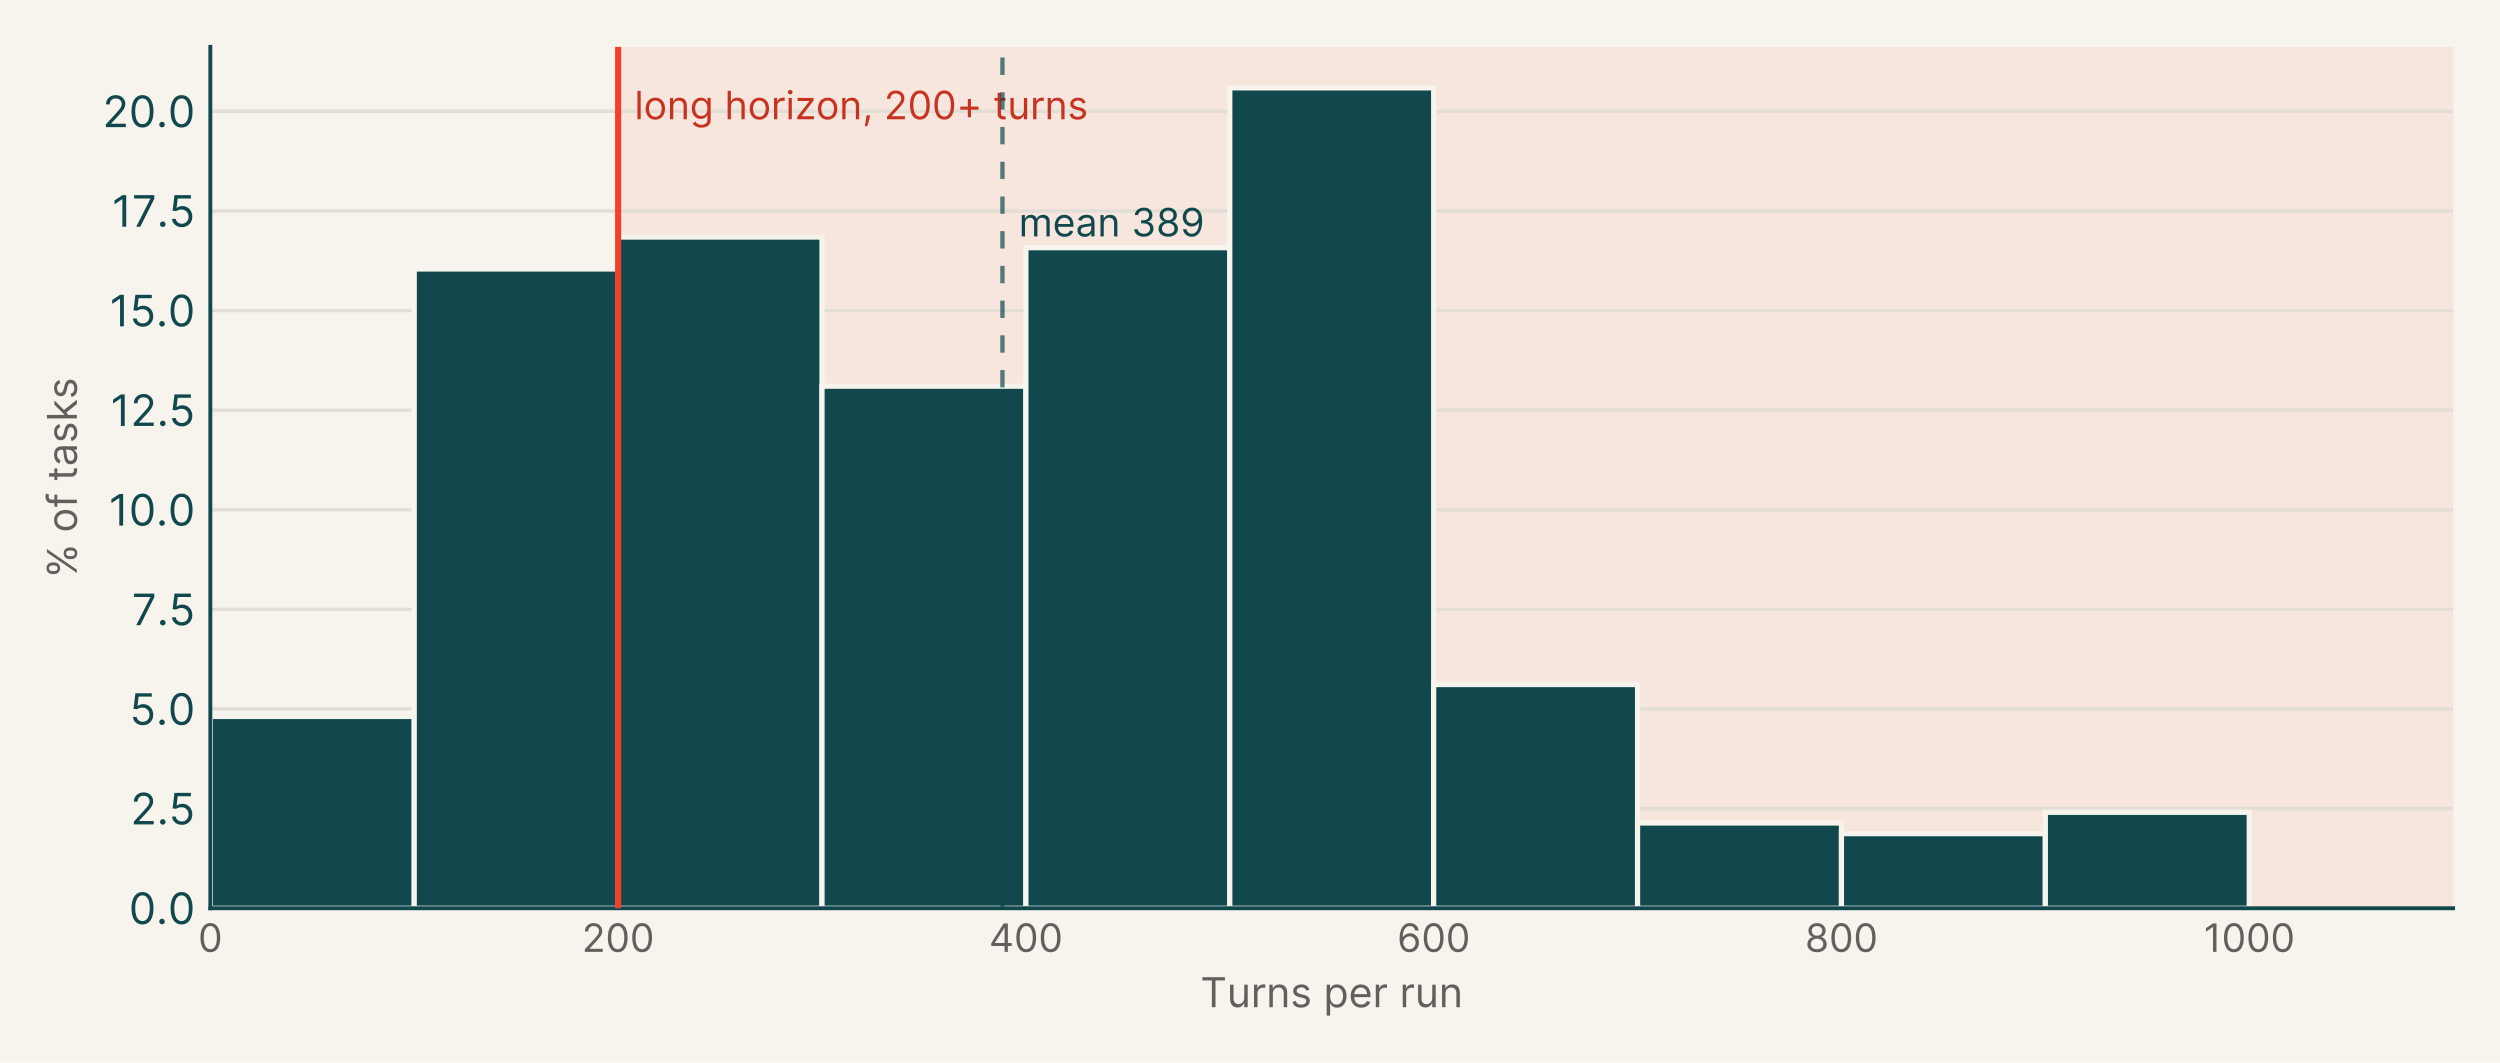
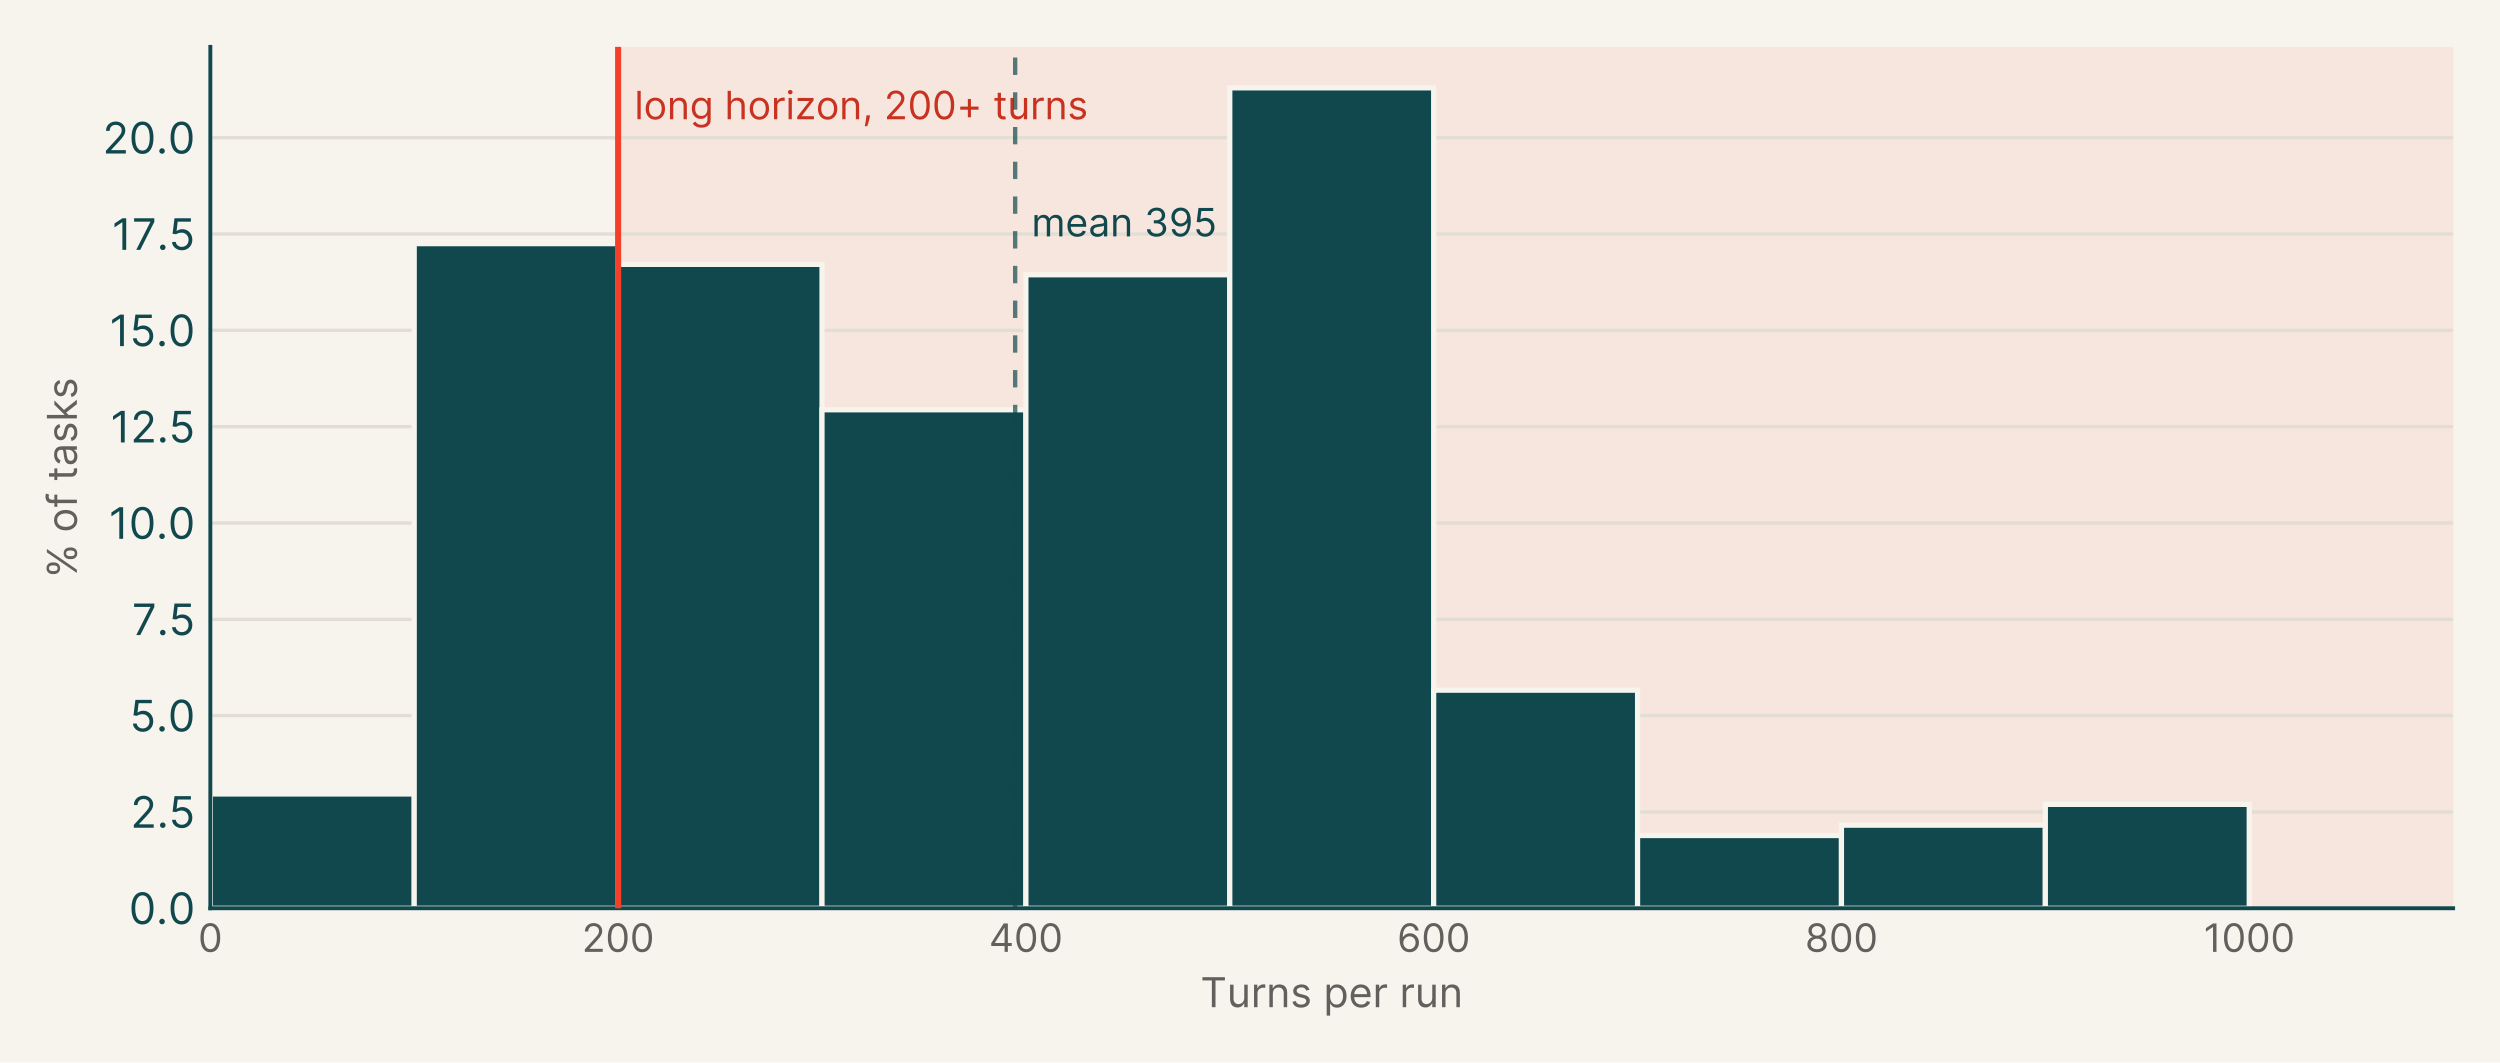
<svg xmlns="http://www.w3.org/2000/svg" xmlns:xlink="http://www.w3.org/1999/xlink" width="576pt" height="244.8pt" viewBox="0 0 576 244.8" version="1.1">
  <defs>
    <style type="text/css">*{stroke-linejoin: round; stroke-linecap: butt}</style>
  </defs>
  <g id="figure_1">
    <g id="patch_1">
      <path d="M 0 244.8  L 576 244.8  L 576 0  L 0 0  z " style="fill: #f7f4ed" />
    </g>
    <g id="axes_1">
      <g id="patch_2">
        <path d="M 48.461 209.26  L 565.2 209.26  L 565.2 10.8  L 48.461 10.8  z " style="fill: #f7f4ed" />
      </g>
      <g id="patch_3">
-         <path d="M 142.413 209.26  L 565.2 209.26  L 565.2 10.8  L 142.413 10.8  z " clip-path="url(#p0c239b031e)" style="fill: #f44029; fill-opacity: 0.08" />
+         <path d="M 142.413 209.26  L 565.2 209.26  L 565.2 10.8  L 142.413 10.8  z " clip-path="url(#pf9ccdc985c)" style="fill: #f44029; fill-opacity: 0.08" />
      </g>
      <g id="matplotlib.axis_1">
        <g id="xtick_1">
          <g id="line2d_1" />
          <g id="text_1">
            <g style="fill: #625f5d" transform="translate(45.64813 219.3064) scale(0.09 -0.09)">
              <defs>
                <path id="Inter-Regular-30" d="M 2000 -64  Q 1486 -64 1125 217  Q 764 498 573 1033  Q 382 1568 382 2327  Q 382 3082 574 3617  Q 766 4152 1128 4435  Q 1491 4718 2000 4718  Q 2509 4718 2871 4435  Q 3234 4152 3426 3617  Q 3618 3082 3618 2327  Q 3618 1568 3427 1033  Q 3236 498 2875 217  Q 2514 -64 2000 -64  z M 2000 436  Q 2509 436 2791 927  Q 3073 1418 3073 2327  Q 3073 2932 2944 3357  Q 2816 3782 2576 4004  Q 2336 4227 2000 4227  Q 1496 4227 1211 3730  Q 927 3234 927 2327  Q 927 1723 1054 1300  Q 1182 877 1421 656  Q 1661 436 2000 436  z " transform="scale(0.015625)" />
              </defs>
              <use xlink:href="#Inter-Regular-30" />
            </g>
          </g>
        </g>
        <g id="xtick_2">
          <g id="line2d_2" />
          <g id="text_2">
            <g style="fill: #625f5d" transform="translate(134.065 219.3064) scale(0.09 -0.09)">
              <defs>
                <path id="Inter-Regular-32" d="M 482 0  L 482 409  L 2018 2091  Q 2289 2386 2464 2605  Q 2639 2825 2724 3019  Q 2809 3214 2809 3427  Q 2809 3673 2692 3852  Q 2575 4032 2373 4129  Q 2171 4227 1918 4227  Q 1650 4227 1451 4117  Q 1252 4007 1144 3809  Q 1036 3611 1036 3345  L 500 3345  Q 500 3755 688 4064  Q 877 4373 1203 4545  Q 1530 4718 1936 4718  Q 2346 4718 2661 4545  Q 2977 4373 3156 4079  Q 3336 3786 3336 3427  Q 3336 3170 3244 2926  Q 3152 2682 2926 2383  Q 2700 2084 2300 1655  L 1255 536  L 1255 500  L 3418 500  L 3418 0  L 482 0  z " transform="scale(0.015625)" />
              </defs>
              <use xlink:href="#Inter-Regular-32" />
              <use xlink:href="#Inter-Regular-30" x="60.511" />
              <use xlink:href="#Inter-Regular-30" x="123.011" />
            </g>
          </g>
        </g>
        <g id="xtick_3">
          <g id="line2d_3" />
          <g id="text_3">
            <g style="fill: #625f5d" transform="translate(227.8517 219.3064) scale(0.09 -0.09)">
              <defs>
                <path id="Inter-Regular-34" d="M 373 955  L 373 1418  L 2418 4655  L 2755 4655  L 2755 3936  L 2527 3936  L 982 1491  L 982 1455  L 3736 1455  L 3736 955  L 373 955  z M 2564 0  L 2564 1095  L 2564 1311  L 2564 4655  L 3100 4655  L 3100 0  L 2564 0  z " transform="scale(0.015625)" />
              </defs>
              <use xlink:href="#Inter-Regular-34" />
              <use xlink:href="#Inter-Regular-30" x="64.205" />
              <use xlink:href="#Inter-Regular-30" x="126.705" />
            </g>
          </g>
        </g>
        <g id="xtick_4">
          <g id="line2d_4" />
          <g id="text_4">
            <g style="fill: #625f5d" transform="translate(321.8873 219.3064) scale(0.09 -0.09)">
              <defs>
                <path id="Inter-Regular-36" d="M 2027 -64  Q 1741 -59 1454 45  Q 1168 150 932 399  Q 696 648 552 1074  Q 409 1500 409 2145  Q 409 2764 525 3242  Q 641 3720 861 4048  Q 1082 4377 1394 4547  Q 1707 4718 2100 4718  Q 2491 4718 2796 4562  Q 3102 4407 3295 4129  Q 3489 3852 3546 3491  L 2991 3491  Q 2914 3805 2691 4011  Q 2468 4218 2100 4218  Q 1559 4218 1249 3747  Q 939 3277 936 2427  L 973 2427  Q 1100 2620 1276 2757  Q 1452 2895 1666 2970  Q 1880 3045 2118 3045  Q 2518 3045 2850 2846  Q 3182 2648 3382 2299  Q 3582 1950 3582 1500  Q 3582 1068 3389 710  Q 3196 352 2847 142  Q 2498 -68 2027 -64  z M 2027 436  Q 2314 436 2542 579  Q 2771 723 2903 964  Q 3036 1205 3036 1500  Q 3036 1789 2908 2026  Q 2780 2264 2556 2404  Q 2332 2545 2046 2545  Q 1830 2545 1643 2460  Q 1457 2375 1317 2227  Q 1177 2080 1097 1890  Q 1018 1700 1018 1491  Q 1018 1214 1149 973  Q 1280 732 1508 584  Q 1736 436 2027 436  z " transform="scale(0.015625)" />
              </defs>
              <use xlink:href="#Inter-Regular-36" />
              <use xlink:href="#Inter-Regular-30" x="62.358" />
              <use xlink:href="#Inter-Regular-30" x="124.858" />
            </g>
          </g>
        </g>
        <g id="xtick_5">
          <g id="line2d_5" />
          <g id="text_5">
            <g style="fill: #625f5d" transform="translate(415.8715 219.3064) scale(0.09 -0.09)">
              <defs>
                <path id="Inter-Regular-38" d="M 1973 -64  Q 1505 -64 1147 103  Q 789 270 589 564  Q 389 859 391 1236  Q 389 1532 507 1783  Q 625 2034 830 2203  Q 1036 2373 1291 2418  L 1291 2445  Q 957 2532 759 2821  Q 561 3111 564 3482  Q 561 3836 743 4115  Q 925 4395 1244 4556  Q 1564 4718 1973 4718  Q 2377 4718 2695 4556  Q 3014 4395 3197 4115  Q 3380 3836 3382 3482  Q 3380 3111 3181 2821  Q 2982 2532 2655 2445  L 2655 2418  Q 2907 2373 3109 2203  Q 3311 2034 3431 1783  Q 3552 1532 3555 1236  Q 3552 859 3351 564  Q 3150 270 2794 103  Q 2439 -64 1973 -64  z M 1973 436  Q 2289 436 2518 538  Q 2748 641 2873 827  Q 2998 1014 3000 1264  Q 2998 1527 2864 1729  Q 2730 1932 2499 2048  Q 2268 2164 1973 2164  Q 1675 2164 1442 2048  Q 1209 1932 1076 1729  Q 943 1527 946 1264  Q 943 1014 1067 827  Q 1191 641 1423 538  Q 1655 436 1973 436  z M 1973 2645  Q 2223 2645 2417 2745  Q 2611 2845 2722 3025  Q 2834 3205 2836 3445  Q 2834 3682 2725 3858  Q 2616 4034 2423 4130  Q 2230 4227 1973 4227  Q 1711 4227 1516 4130  Q 1321 4034 1214 3858  Q 1107 3682 1109 3445  Q 1107 3205 1217 3025  Q 1327 2845 1522 2745  Q 1718 2645 1973 2645  z " transform="scale(0.015625)" />
              </defs>
              <use xlink:href="#Inter-Regular-38" />
              <use xlink:href="#Inter-Regular-30" x="61.648" />
              <use xlink:href="#Inter-Regular-30" x="124.148" />
            </g>
          </g>
        </g>
        <g id="xtick_6">
          <g id="line2d_6" />
          <g id="text_6">
            <g style="fill: #625f5d" transform="translate(507.6958 219.3064) scale(0.09 -0.09)">
              <defs>
                <path id="Inter-Regular-31" d="M 2118 4655  L 2118 0  L 1555 0  L 1555 4064  L 1527 4064  L 391 3309  L 391 3882  L 1555 4655  L 2118 4655  z " transform="scale(0.015625)" />
              </defs>
              <use xlink:href="#Inter-Regular-31" />
              <use xlink:href="#Inter-Regular-30" x="46.449" />
              <use xlink:href="#Inter-Regular-30" x="108.949" />
              <use xlink:href="#Inter-Regular-30" x="171.449" />
            </g>
          </g>
        </g>
        <g id="text_7">
          <g style="fill: #625f5d" transform="translate(276.5817 232.057) scale(0.095 -0.095)">
            <defs>
              <path id="Inter-Regular-54" d="M 309 4155  L 309 4655  L 3800 4655  L 3800 4155  L 2336 4155  L 2336 0  L 1773 0  L 1773 4155  L 309 4155  z " transform="scale(0.015625)" />
              <path id="Inter-Regular-75" d="M 2691 1427  L 2691 3491  L 3227 3491  L 3227 0  L 2691 0  L 2691 591  L 2655 591  Q 2532 325 2273 140  Q 2014 -45 1618 -45  Q 1291 -45 1036 99  Q 782 243 636 535  Q 491 827 491 1273  L 491 3491  L 1027 3491  L 1027 1309  Q 1027 927 1242 700  Q 1457 473 1791 473  Q 1991 473 2199 575  Q 2407 677 2549 888  Q 2691 1100 2691 1427  z " transform="scale(0.015625)" />
              <path id="Inter-Regular-72" d="M 491 0  L 491 3491  L 1009 3491  L 1009 2964  L 1046 2964  Q 1141 3223 1391 3384  Q 1641 3545 1955 3545  Q 2014 3545 2102 3543  Q 2191 3541 2236 3536  L 2236 2991  Q 2209 2998 2112 3012  Q 2016 3027 1909 3027  Q 1655 3027 1456 2921  Q 1257 2816 1142 2630  Q 1027 2445 1027 2209  L 1027 0  L 491 0  z " transform="scale(0.015625)" />
              <path id="Inter-Regular-6e" d="M 1027 2100  L 1027 0  L 491 0  L 491 3491  L 1009 3491  L 1009 2945  L 1055 2945  Q 1177 3211 1427 3373  Q 1677 3536 2073 3536  Q 2427 3536 2693 3392  Q 2959 3248 3107 2956  Q 3255 2664 3255 2218  L 3255 0  L 2718 0  L 2718 2182  Q 2718 2593 2504 2824  Q 2291 3055 1918 3055  Q 1661 3055 1460 2943  Q 1259 2832 1143 2618  Q 1027 2405 1027 2100  z " transform="scale(0.015625)" />
              <path id="Inter-Regular-73" d="M 2964 2709  L 2482 2573  Q 2436 2693 2348 2808  Q 2261 2923 2111 2998  Q 1961 3073 1727 3073  Q 1407 3073 1194 2926  Q 982 2780 982 2555  Q 982 2355 1127 2239  Q 1273 2123 1582 2045  L 2100 1918  Q 2568 1805 2797 1572  Q 3027 1339 3027 973  Q 3027 673 2855 436  Q 2684 200 2377 63  Q 2071 -73 1664 -73  Q 1130 -73 780 159  Q 430 391 336 836  L 846 964  Q 918 682 1121 541  Q 1325 400 1655 400  Q 2030 400 2251 560  Q 2473 720 2473 945  Q 2473 1127 2345 1251  Q 2218 1375 1955 1436  L 1373 1573  Q 893 1686 669 1926  Q 446 2166 446 2527  Q 446 2823 613 3050  Q 780 3277 1069 3406  Q 1359 3536 1727 3536  Q 2246 3536 2542 3309  Q 2839 3082 2964 2709  z " transform="scale(0.015625)" />
              <path id="Inter-Regular-20" transform="scale(0.015625)" />
              <path id="Inter-Regular-70" d="M 491 -1309  L 491 3491  L 1009 3491  L 1009 2936  L 1073 2936  Q 1132 3027 1237 3169  Q 1343 3311 1542 3423  Q 1741 3536 2082 3536  Q 2523 3536 2859 3315  Q 3196 3095 3384 2690  Q 3573 2286 3573 1736  Q 3573 1182 3384 776  Q 3196 370 2861 148  Q 2527 -73 2091 -73  Q 1755 -73 1552 39  Q 1350 152 1241 296  Q 1132 441 1073 536  L 1027 536  L 1027 -1309  L 491 -1309  z M 1018 1745  Q 1018 1350 1134 1049  Q 1250 748 1473 578  Q 1696 409 2018 409  Q 2355 409 2581 587  Q 2807 766 2921 1069  Q 3036 1373 3036 1745  Q 3036 2114 2923 2410  Q 2811 2707 2585 2881  Q 2359 3055 2018 3055  Q 1691 3055 1468 2890  Q 1246 2725 1132 2430  Q 1018 2136 1018 1745  z " transform="scale(0.015625)" />
              <path id="Inter-Regular-65" d="M 1955 -73  Q 1450 -73 1085 151  Q 721 375 524 778  Q 327 1182 327 1718  Q 327 2255 524 2665  Q 721 3075 1074 3305  Q 1427 3536 1900 3536  Q 2173 3536 2439 3445  Q 2705 3355 2923 3151  Q 3141 2948 3270 2614  Q 3400 2280 3400 1791  L 3400 1564  L 709 1564  L 709 2027  L 2855 2027  Q 2855 2323 2738 2554  Q 2621 2786 2406 2920  Q 2191 3055 1900 3055  Q 1580 3055 1347 2897  Q 1114 2739 989 2486  Q 864 2234 864 1945  L 864 1636  Q 864 1241 1001 967  Q 1139 693 1384 551  Q 1630 409 1955 409  Q 2166 409 2337 469  Q 2509 530 2634 651  Q 2759 773 2827 955  L 3346 809  Q 3264 545 3070 346  Q 2877 148 2593 37  Q 2309 -73 1955 -73  z " transform="scale(0.015625)" />
            </defs>
            <use xlink:href="#Inter-Regular-54" />
            <use xlink:href="#Inter-Regular-75" x="64.205" />
            <use xlink:href="#Inter-Regular-72" x="122.301" />
            <use xlink:href="#Inter-Regular-6e" x="159.517" />
            <use xlink:href="#Inter-Regular-73" x="218.04" />
            <use xlink:href="#Inter-Regular-20" x="270.313" />
            <use xlink:href="#Inter-Regular-70" x="298.438" />
            <use xlink:href="#Inter-Regular-65" x="359.375" />
            <use xlink:href="#Inter-Regular-72" x="417.614" />
            <use xlink:href="#Inter-Regular-20" x="454.83" />
            <use xlink:href="#Inter-Regular-72" x="482.955" />
            <use xlink:href="#Inter-Regular-75" x="520.171" />
            <use xlink:href="#Inter-Regular-6e" x="578.267" />
          </g>
        </g>
      </g>
      <g id="matplotlib.axis_2">
        <g id="ytick_1">
          <g id="line2d_7">
-             <path d="M 48.461 209.26  L 565.2 209.26  " clip-path="url(#p0c239b031e)" style="fill: none; stroke: #e3ded5; stroke-width: 0.8; stroke-linecap: square" />
+             <path d="M 48.461 209.26  L 565.2 209.26  " clip-path="url(#pf9ccdc985c)" style="fill: none; stroke: #e3ded5; stroke-width: 0.8; stroke-linecap: square" />
          </g>
          <g id="line2d_8" />
          <g id="text_8">
            <g style="fill: #11484e" transform="translate(29.70437 212.897) scale(0.1 -0.1)">
              <defs>
                <path id="Inter-Regular-2e" d="M 882 -36  Q 714 -36 593 84  Q 473 205 473 373  Q 473 541 593 661  Q 714 782 882 782  Q 1050 782 1170 661  Q 1291 541 1291 373  Q 1291 261 1235 168  Q 1180 75 1088 19  Q 996 -36 882 -36  z " transform="scale(0.015625)" />
              </defs>
              <use xlink:href="#Inter-Regular-30" />
              <use xlink:href="#Inter-Regular-2e" x="62.5" />
              <use xlink:href="#Inter-Regular-30" x="90.057" />
            </g>
          </g>
        </g>
        <g id="ytick_2">
          <g id="line2d_9">
-             <path d="M 48.461 186.309  L 565.2 186.309  " clip-path="url(#p0c239b031e)" style="fill: none; stroke: #e3ded5; stroke-width: 0.8; stroke-linecap: square" />
+             <path d="M 48.461 187.07  L 565.2 187.07  " clip-path="url(#pf9ccdc985c)" style="fill: none; stroke: #e3ded5; stroke-width: 0.8; stroke-linecap: square" />
          </g>
          <g id="line2d_10" />
          <g id="text_9">
-             <g style="fill: #11484e" transform="translate(30.07313 189.9458) scale(0.1 -0.1)">
+             <g style="fill: #11484e" transform="translate(30.07313 190.7063) scale(0.1 -0.1)">
              <defs>
                <path id="Inter-Regular-35" d="M 1936 -64  Q 1536 -64 1216 95  Q 896 255 702 532  Q 509 809 491 1164  L 1036 1164  Q 1068 848 1324 642  Q 1580 436 1936 436  Q 2223 436 2447 570  Q 2671 705 2799 940  Q 2927 1175 2927 1473  Q 2927 1777 2794 2017  Q 2661 2257 2429 2395  Q 2198 2534 1900 2536  Q 1686 2539 1461 2472  Q 1236 2405 1091 2300  L 564 2364  L 846 4655  L 3264 4655  L 3264 4155  L 1318 4155  L 1155 2782  L 1182 2782  Q 1325 2895 1541 2970  Q 1757 3045 1991 3045  Q 2418 3045 2753 2842  Q 3089 2639 3281 2286  Q 3473 1934 3473 1482  Q 3473 1036 3274 687  Q 3075 339 2727 137  Q 2380 -64 1936 -64  z " transform="scale(0.015625)" />
              </defs>
              <use xlink:href="#Inter-Regular-32" />
              <use xlink:href="#Inter-Regular-2e" x="60.511" />
              <use xlink:href="#Inter-Regular-35" x="88.068" />
            </g>
          </g>
        </g>
        <g id="ytick_3">
          <g id="line2d_11">
-             <path d="M 48.461 163.358  L 565.2 163.358  " clip-path="url(#p0c239b031e)" style="fill: none; stroke: #e3ded5; stroke-width: 0.8; stroke-linecap: square" />
+             <path d="M 48.461 164.879  L 565.2 164.879  " clip-path="url(#pf9ccdc985c)" style="fill: none; stroke: #e3ded5; stroke-width: 0.8; stroke-linecap: square" />
          </g>
          <g id="line2d_12" />
          <g id="text_10">
-             <g style="fill: #11484e" transform="translate(29.87469 166.9946) scale(0.1 -0.1)">
+             <g style="fill: #11484e" transform="translate(29.87469 168.5156) scale(0.1 -0.1)">
              <use xlink:href="#Inter-Regular-35" />
              <use xlink:href="#Inter-Regular-2e" x="60.795" />
              <use xlink:href="#Inter-Regular-30" x="88.352" />
            </g>
          </g>
        </g>
        <g id="ytick_4">
          <g id="line2d_13">
-             <path d="M 48.461 140.407  L 565.2 140.407  " clip-path="url(#p0c239b031e)" style="fill: none; stroke: #e3ded5; stroke-width: 0.8; stroke-linecap: square" />
+             <path d="M 48.461 142.688  L 565.2 142.688  " clip-path="url(#pf9ccdc985c)" style="fill: none; stroke: #e3ded5; stroke-width: 0.8; stroke-linecap: square" />
          </g>
          <g id="line2d_14" />
          <g id="text_11">
-             <g style="fill: #11484e" transform="translate(30.41375 144.0435) scale(0.1 -0.1)">
+             <g style="fill: #11484e" transform="translate(30.41375 146.3249) scale(0.1 -0.1)">
              <defs>
                <path id="Inter-Regular-37" d="M 627 0  L 2709 4118  L 2709 4155  L 309 4155  L 309 4655  L 3291 4655  L 3291 4127  L 1218 0  L 627 0  z " transform="scale(0.015625)" />
              </defs>
              <use xlink:href="#Inter-Regular-37" />
              <use xlink:href="#Inter-Regular-2e" x="57.102" />
              <use xlink:href="#Inter-Regular-35" x="84.659" />
            </g>
          </g>
        </g>
        <g id="ytick_5">
          <g id="line2d_15">
-             <path d="M 48.461 117.456  L 565.2 117.456  " clip-path="url(#p0c239b031e)" style="fill: none; stroke: #e3ded5; stroke-width: 0.8; stroke-linecap: square" />
+             <path d="M 48.461 120.497  L 565.2 120.497  " clip-path="url(#pf9ccdc985c)" style="fill: none; stroke: #e3ded5; stroke-width: 0.8; stroke-linecap: square" />
          </g>
          <g id="line2d_16" />
          <g id="text_12">
-             <g style="fill: #11484e" transform="translate(25.05906 121.0923) scale(0.1 -0.1)">
+             <g style="fill: #11484e" transform="translate(25.05906 124.1342) scale(0.1 -0.1)">
              <use xlink:href="#Inter-Regular-31" />
              <use xlink:href="#Inter-Regular-30" x="46.449" />
              <use xlink:href="#Inter-Regular-2e" x="108.949" />
              <use xlink:href="#Inter-Regular-30" x="136.506" />
            </g>
          </g>
        </g>
        <g id="ytick_6">
          <g id="line2d_17">
-             <path d="M 48.461 94.504  L 565.2 94.504  " clip-path="url(#p0c239b031e)" style="fill: none; stroke: #e3ded5; stroke-width: 0.8; stroke-linecap: square" />
+             <path d="M 48.461 98.307  L 565.2 98.307  " clip-path="url(#pf9ccdc985c)" style="fill: none; stroke: #e3ded5; stroke-width: 0.8; stroke-linecap: square" />
          </g>
          <g id="line2d_18" />
          <g id="text_13">
-             <g style="fill: #11484e" transform="translate(25.42781 98.14107) scale(0.1 -0.1)">
+             <g style="fill: #11484e" transform="translate(25.42781 101.9435) scale(0.1 -0.1)">
              <use xlink:href="#Inter-Regular-31" />
              <use xlink:href="#Inter-Regular-32" x="46.449" />
              <use xlink:href="#Inter-Regular-2e" x="106.96" />
              <use xlink:href="#Inter-Regular-35" x="134.517" />
            </g>
          </g>
        </g>
        <g id="ytick_7">
          <g id="line2d_19">
-             <path d="M 48.461 71.553  L 565.2 71.553  " clip-path="url(#p0c239b031e)" style="fill: none; stroke: #e3ded5; stroke-width: 0.8; stroke-linecap: square" />
+             <path d="M 48.461 76.116  L 565.2 76.116  " clip-path="url(#pf9ccdc985c)" style="fill: none; stroke: #e3ded5; stroke-width: 0.8; stroke-linecap: square" />
          </g>
          <g id="line2d_20" />
          <g id="text_14">
-             <g style="fill: #11484e" transform="translate(25.22938 75.18988) scale(0.1 -0.1)">
+             <g style="fill: #11484e" transform="translate(25.22938 79.75277) scale(0.1 -0.1)">
              <use xlink:href="#Inter-Regular-31" />
              <use xlink:href="#Inter-Regular-35" x="46.449" />
              <use xlink:href="#Inter-Regular-2e" x="107.244" />
              <use xlink:href="#Inter-Regular-30" x="134.801" />
            </g>
          </g>
        </g>
        <g id="ytick_8">
          <g id="line2d_21">
-             <path d="M 48.461 48.602  L 565.2 48.602  " clip-path="url(#p0c239b031e)" style="fill: none; stroke: #e3ded5; stroke-width: 0.8; stroke-linecap: square" />
+             <path d="M 48.461 53.925  L 565.2 53.925  " clip-path="url(#pf9ccdc985c)" style="fill: none; stroke: #e3ded5; stroke-width: 0.8; stroke-linecap: square" />
          </g>
          <g id="line2d_22" />
          <g id="text_15">
-             <g style="fill: #11484e" transform="translate(25.76844 52.23868) scale(0.1 -0.1)">
+             <g style="fill: #11484e" transform="translate(25.76844 57.56206) scale(0.1 -0.1)">
              <use xlink:href="#Inter-Regular-31" />
              <use xlink:href="#Inter-Regular-37" x="46.449" />
              <use xlink:href="#Inter-Regular-2e" x="103.551" />
              <use xlink:href="#Inter-Regular-35" x="131.108" />
            </g>
          </g>
        </g>
        <g id="ytick_9">
          <g id="line2d_23">
-             <path d="M 48.461 25.651  L 565.2 25.651  " clip-path="url(#p0c239b031e)" style="fill: none; stroke: #e3ded5; stroke-width: 0.8; stroke-linecap: square" />
+             <path d="M 48.461 31.735  L 565.2 31.735  " clip-path="url(#pf9ccdc985c)" style="fill: none; stroke: #e3ded5; stroke-width: 0.8; stroke-linecap: square" />
          </g>
          <g id="line2d_24" />
          <g id="text_16">
-             <g style="fill: #11484e" transform="translate(23.65281 29.28749) scale(0.1 -0.1)">
+             <g style="fill: #11484e" transform="translate(23.65281 35.37135) scale(0.1 -0.1)">
              <use xlink:href="#Inter-Regular-32" />
              <use xlink:href="#Inter-Regular-30" x="60.511" />
              <use xlink:href="#Inter-Regular-2e" x="123.011" />
              <use xlink:href="#Inter-Regular-30" x="150.568" />
            </g>
          </g>
        </g>
        <g id="text_17">
          <g style="fill: #625f5d" transform="translate(17.70977 133.0654) rotate(-90) scale(0.095 -0.095)">
            <defs>
              <path id="Inter-Regular-25" d="M 2855 873  L 2855 1118  Q 2855 1373 2960 1585  Q 3066 1798 3269 1926  Q 3473 2055 3764 2055  Q 4059 2055 4259 1926  Q 4459 1798 4561 1585  Q 4664 1373 4664 1118  L 4664 873  Q 4664 618 4560 405  Q 4457 193 4256 64  Q 4055 -64 3764 -64  Q 3468 -64 3266 64  Q 3064 193 2959 405  Q 2855 618 2855 873  z M 3318 1118  L 3318 873  Q 3318 661 3418 494  Q 3518 327 3764 327  Q 4002 327 4101 494  Q 4200 661 4200 873  L 4200 1118  Q 4200 1330 4104 1497  Q 4009 1664 3764 1664  Q 3525 1664 3421 1497  Q 3318 1330 3318 1118  z M 536 3536  L 536 3782  Q 536 4036 642 4248  Q 748 4461 951 4589  Q 1155 4718 1446 4718  Q 1741 4718 1941 4589  Q 2141 4461 2243 4248  Q 2346 4036 2346 3782  L 2346 3536  Q 2346 3282 2242 3069  Q 2139 2857 1937 2728  Q 1736 2600 1446 2600  Q 1150 2600 948 2728  Q 746 2857 641 3069  Q 536 3282 536 3536  z M 1000 3782  L 1000 3536  Q 1000 3325 1100 3158  Q 1200 2991 1446 2991  Q 1684 2991 1783 3158  Q 1882 3325 1882 3536  L 1882 3782  Q 1882 3993 1786 4160  Q 1691 4327 1446 4327  Q 1207 4327 1103 4160  Q 1000 3993 1000 3782  z M 709 0  L 3909 4655  L 4427 4655  L 1227 0  L 709 0  z " transform="scale(0.015625)" />
              <path id="Inter-Regular-6f" d="M 1909 -73  Q 1436 -73 1080 152  Q 725 377 526 781  Q 327 1186 327 1727  Q 327 2273 526 2679  Q 725 3086 1080 3311  Q 1436 3536 1909 3536  Q 2382 3536 2737 3311  Q 3093 3086 3292 2679  Q 3491 2273 3491 1727  Q 3491 1186 3292 781  Q 3093 377 2737 152  Q 2382 -73 1909 -73  z M 1909 409  Q 2268 409 2500 593  Q 2732 777 2843 1077  Q 2955 1377 2955 1727  Q 2955 2077 2843 2379  Q 2732 2682 2500 2868  Q 2268 3055 1909 3055  Q 1550 3055 1318 2868  Q 1086 2682 975 2379  Q 864 2077 864 1727  Q 864 1377 975 1077  Q 1086 777 1318 593  Q 1550 409 1909 409  z " transform="scale(0.015625)" />
              <path id="Inter-Regular-66" d="M 2046 3491  L 2046 3036  L 164 3036  L 164 3491  L 2046 3491  z M 727 0  L 727 3973  Q 727 4273 868 4473  Q 1009 4673 1234 4773  Q 1459 4873 1709 4873  Q 1907 4873 2032 4841  Q 2157 4809 2218 4782  L 2064 4318  Q 2023 4332 1951 4352  Q 1880 4373 1764 4373  Q 1498 4373 1381 4239  Q 1264 4105 1264 3845  L 1264 0  L 727 0  z " transform="scale(0.015625)" />
              <path id="Inter-Regular-74" d="M 2009 3491  L 2009 3036  L 200 3036  L 200 3491  L 2009 3491  z M 727 4327  L 1264 4327  L 1264 1000  Q 1264 773 1331 660  Q 1398 548 1503 510  Q 1609 473 1727 473  Q 1816 473 1873 483  Q 1930 493 1964 500  L 2073 18  Q 2018 -2 1920 -23  Q 1823 -45 1673 -45  Q 1446 -45 1228 52  Q 1011 150 869 350  Q 727 550 727 855  L 727 4327  z " transform="scale(0.015625)" />
              <path id="Inter-Regular-61" d="M 1518 -82  Q 1186 -82 916 44  Q 646 170 486 410  Q 327 650 327 991  Q 327 1291 445 1478  Q 564 1666 761 1773  Q 959 1880 1199 1933  Q 1439 1986 1682 2018  Q 2000 2059 2199 2080  Q 2398 2102 2490 2154  Q 2582 2207 2582 2336  L 2582 2355  Q 2582 2691 2399 2877  Q 2216 3064 1846 3064  Q 1461 3064 1243 2895  Q 1025 2727 936 2536  L 427 2718  Q 564 3036 792 3214  Q 1021 3393 1292 3464  Q 1564 3536 1827 3536  Q 1996 3536 2215 3496  Q 2434 3457 2640 3334  Q 2846 3211 2982 2963  Q 3118 2716 3118 2300  L 3118 0  L 2582 0  L 2582 473  L 2555 473  Q 2500 359 2373 229  Q 2246 100 2034 9  Q 1823 -82 1518 -82  z M 1600 400  Q 1918 400 2137 525  Q 2357 650 2469 847  Q 2582 1045 2582 1264  L 2582 1755  Q 2548 1714 2433 1681  Q 2318 1648 2169 1624  Q 2021 1600 1881 1583  Q 1741 1566 1655 1555  Q 1446 1527 1265 1467  Q 1084 1407 974 1287  Q 864 1168 864 964  Q 864 684 1072 542  Q 1280 400 1600 400  z " transform="scale(0.015625)" />
              <path id="Inter-Regular-6b" d="M 991 1273  L 982 1936  L 1091 1936  L 2618 3491  L 3282 3491  L 1655 1845  L 1609 1845  L 991 1273  z M 491 0  L 491 4655  L 1027 4655  L 1027 0  L 491 0  z M 2709 0  L 1346 1727  L 1727 2100  L 3391 0  L 2709 0  z " transform="scale(0.015625)" />
            </defs>
            <use xlink:href="#Inter-Regular-25" />
            <use xlink:href="#Inter-Regular-20" x="81.25" />
            <use xlink:href="#Inter-Regular-6f" x="109.375" />
            <use xlink:href="#Inter-Regular-66" x="169.034" />
            <use xlink:href="#Inter-Regular-20" x="205.114" />
            <use xlink:href="#Inter-Regular-74" x="233.239" />
            <use xlink:href="#Inter-Regular-61" x="269.602" />
            <use xlink:href="#Inter-Regular-73" x="325.994" />
            <use xlink:href="#Inter-Regular-6b" x="378.267" />
            <use xlink:href="#Inter-Regular-73" x="432.671" />
          </g>
        </g>
      </g>
      <g id="patch_4">
-         <path d="M 48.461 209.26  L 95.437 209.26  L 95.437 165.076  L 48.461 165.076  z " clip-path="url(#p0c239b031e)" style="fill: #11484e; stroke: #f7f4ed; stroke-width: 1.2; stroke-linejoin: miter" />
+         <path d="M 48.461 209.26  L 95.437 209.26  L 95.437 182.942  L 48.461 182.942  z " clip-path="url(#pf9ccdc985c)" style="fill: #11484e; stroke: #f7f4ed; stroke-width: 1.2; stroke-linejoin: miter" />
      </g>
      <g id="patch_5">
-         <path d="M 95.437 209.26  L 142.413 209.26  L 142.413 61.98  L 95.437 61.98  z " clip-path="url(#p0c239b031e)" style="fill: #11484e; stroke: #f7f4ed; stroke-width: 1.2; stroke-linejoin: miter" />
+         <path d="M 95.437 209.26  L 142.413 209.26  L 142.413 56.138  L 95.437 56.138  z " clip-path="url(#pf9ccdc985c)" style="fill: #11484e; stroke: #f7f4ed; stroke-width: 1.2; stroke-linejoin: miter" />
      </g>
      <g id="patch_6">
-         <path d="M 142.413 209.26  L 189.39 209.26  L 189.39 54.616  L 142.413 54.616  z " clip-path="url(#p0c239b031e)" style="fill: #11484e; stroke: #f7f4ed; stroke-width: 1.2; stroke-linejoin: miter" />
+         <path d="M 142.413 209.26  L 189.39 209.26  L 189.39 60.923  L 142.413 60.923  z " clip-path="url(#pf9ccdc985c)" style="fill: #11484e; stroke: #f7f4ed; stroke-width: 1.2; stroke-linejoin: miter" />
      </g>
      <g id="patch_7">
-         <path d="M 189.39 209.26  L 236.366 209.26  L 236.366 88.981  L 189.39 88.981  z " clip-path="url(#p0c239b031e)" style="fill: #11484e; stroke: #f7f4ed; stroke-width: 1.2; stroke-linejoin: miter" />
+         <path d="M 189.39 209.26  L 236.366 209.26  L 236.366 94.419  L 189.39 94.419  z " clip-path="url(#pf9ccdc985c)" style="fill: #11484e; stroke: #f7f4ed; stroke-width: 1.2; stroke-linejoin: miter" />
      </g>
      <g id="patch_8">
-         <path d="M 236.366 209.26  L 283.342 209.26  L 283.342 57.071  L 236.366 57.071  z " clip-path="url(#p0c239b031e)" style="fill: #11484e; stroke: #f7f4ed; stroke-width: 1.2; stroke-linejoin: miter" />
+         <path d="M 236.366 209.26  L 283.342 209.26  L 283.342 63.316  L 236.366 63.316  z " clip-path="url(#pf9ccdc985c)" style="fill: #11484e; stroke: #f7f4ed; stroke-width: 1.2; stroke-linejoin: miter" />
      </g>
      <g id="patch_9">
-         <path d="M 283.342 209.26  L 330.318 209.26  L 330.318 20.25  L 283.342 20.25  z " clip-path="url(#p0c239b031e)" style="fill: #11484e; stroke: #f7f4ed; stroke-width: 1.2; stroke-linejoin: miter" />
+         <path d="M 283.342 209.26  L 330.318 209.26  L 330.318 20.25  L 283.342 20.25  z " clip-path="url(#pf9ccdc985c)" style="fill: #11484e; stroke: #f7f4ed; stroke-width: 1.2; stroke-linejoin: miter" />
      </g>
      <g id="patch_10">
-         <path d="M 330.318 209.26  L 377.295 209.26  L 377.295 157.712  L 330.318 157.712  z " clip-path="url(#p0c239b031e)" style="fill: #11484e; stroke: #f7f4ed; stroke-width: 1.2; stroke-linejoin: miter" />
+         <path d="M 330.318 209.26  L 377.295 209.26  L 377.295 159.017  L 330.318 159.017  z " clip-path="url(#pf9ccdc985c)" style="fill: #11484e; stroke: #f7f4ed; stroke-width: 1.2; stroke-linejoin: miter" />
      </g>
      <g id="patch_11">
-         <path d="M 377.295 209.26  L 424.271 209.26  L 424.271 189.623  L 377.295 189.623  z " clip-path="url(#p0c239b031e)" style="fill: #11484e; stroke: #f7f4ed; stroke-width: 1.2; stroke-linejoin: miter" />
+         <path d="M 377.295 209.26  L 424.271 209.26  L 424.271 192.513  L 377.295 192.513  z " clip-path="url(#pf9ccdc985c)" style="fill: #11484e; stroke: #f7f4ed; stroke-width: 1.2; stroke-linejoin: miter" />
      </g>
      <g id="patch_12">
-         <path d="M 424.271 209.26  L 471.247 209.26  L 471.247 192.078  L 424.271 192.078  z " clip-path="url(#p0c239b031e)" style="fill: #11484e; stroke: #f7f4ed; stroke-width: 1.2; stroke-linejoin: miter" />
+         <path d="M 424.271 209.26  L 471.247 209.26  L 471.247 190.12  L 424.271 190.12  z " clip-path="url(#pf9ccdc985c)" style="fill: #11484e; stroke: #f7f4ed; stroke-width: 1.2; stroke-linejoin: miter" />
      </g>
      <g id="patch_13">
-         <path d="M 471.247 209.26  L 518.224 209.26  L 518.224 187.168  L 471.247 187.168  z " clip-path="url(#p0c239b031e)" style="fill: #11484e; stroke: #f7f4ed; stroke-width: 1.2; stroke-linejoin: miter" />
+         <path d="M 471.247 209.26  L 518.224 209.26  L 518.224 185.335  L 471.247 185.335  z " clip-path="url(#pf9ccdc985c)" style="fill: #11484e; stroke: #f7f4ed; stroke-width: 1.2; stroke-linejoin: miter" />
      </g>
      <g id="patch_14">
        <path d="M 48.461 209.26  L 48.461 10.8  " style="fill: none; stroke: #11484e; stroke-width: 0.9; stroke-linejoin: miter; stroke-linecap: square" />
      </g>
      <g id="patch_15">
        <path d="M 48.461 209.26  L 565.2 209.26  " style="fill: none; stroke: #11484e; stroke-width: 0.9; stroke-linejoin: miter; stroke-linecap: square" />
      </g>
      <g id="line2d_25">
-         <path d="M 142.413 209.26  L 142.413 10.8  " clip-path="url(#p0c239b031e)" style="fill: none; stroke: #f44029; stroke-width: 1.4; stroke-linecap: square" />
+         <path d="M 142.413 209.26  L 142.413 10.8  " clip-path="url(#pf9ccdc985c)" style="fill: none; stroke: #f44029; stroke-width: 1.4; stroke-linecap: square" />
      </g>
      <g id="text_18">
        <g style="fill: #c83220" transform="translate(146.1713 27.47302) scale(0.09 -0.09)">
          <defs>
            <path id="Inter-Regular-6c" d="M 1027 4655  L 1027 0  L 491 0  L 491 4655  L 1027 4655  z " transform="scale(0.015625)" />
            <path id="Inter-Regular-67" d="M 1900 -1382  Q 1511 -1382 1231 -1283  Q 952 -1184 767 -1024  Q 582 -864 473 -682  L 900 -382  Q 973 -477 1084 -601  Q 1196 -725 1390 -817  Q 1584 -909 1900 -909  Q 2323 -909 2598 -704  Q 2873 -500 2873 -64  L 2873 645  L 2827 645  Q 2768 550 2660 410  Q 2552 270 2351 162  Q 2150 55 1809 55  Q 1386 55 1051 255  Q 716 455 521 836  Q 327 1218 327 1764  Q 327 2300 516 2699  Q 705 3098 1041 3317  Q 1377 3536 1818 3536  Q 2159 3536 2360 3423  Q 2561 3311 2669 3169  Q 2777 3027 2836 2936  L 2891 2936  L 2891 3491  L 3409 3491  L 3409 -100  Q 3409 -550 3205 -833  Q 3002 -1116 2660 -1249  Q 2318 -1382 1900 -1382  z M 1882 536  Q 2205 536 2427 684  Q 2650 832 2766 1109  Q 2882 1386 2882 1773  Q 2882 2150 2768 2438  Q 2655 2727 2432 2891  Q 2209 3055 1882 3055  Q 1541 3055 1315 2882  Q 1089 2709 976 2418  Q 864 2127 864 1773  Q 864 1409 978 1130  Q 1093 852 1319 694  Q 1546 536 1882 536  z " transform="scale(0.015625)" />
            <path id="Inter-Regular-68" d="M 1027 2100  L 1027 0  L 491 0  L 491 4655  L 1027 4655  L 1027 2945  L 1073 2945  Q 1196 3216 1442 3376  Q 1689 3536 2100 3536  Q 2457 3536 2725 3394  Q 2993 3252 3142 2960  Q 3291 2668 3291 2218  L 3291 0  L 2755 0  L 2755 2182  Q 2755 2598 2540 2826  Q 2325 3055 1946 3055  Q 1682 3055 1474 2943  Q 1266 2832 1146 2618  Q 1027 2405 1027 2100  z " transform="scale(0.015625)" />
            <path id="Inter-Regular-69" d="M 491 0  L 491 3491  L 1027 3491  L 1027 0  L 491 0  z M 764 4073  Q 607 4073 494 4179  Q 382 4286 382 4436  Q 382 4586 494 4693  Q 607 4800 764 4800  Q 921 4800 1033 4693  Q 1146 4586 1146 4436  Q 1146 4286 1033 4179  Q 921 4073 764 4073  z " transform="scale(0.015625)" />
            <path id="Inter-Regular-7a" d="M 391 0  L 391 409  L 2373 2955  L 2373 2991  L 455 2991  L 455 3491  L 3064 3491  L 3064 3064  L 1136 536  L 1136 500  L 3127 500  L 3127 0  L 391 0  z " transform="scale(0.015625)" />
            <path id="Inter-Regular-2c" d="M 1291 636  L 1255 391  Q 1216 132 1137 -163  Q 1059 -459 975 -720  Q 891 -982 836 -1136  L 427 -1136  Q 457 -991 504 -752  Q 552 -514 601 -219  Q 650 75 682 382  L 709 636  L 1291 636  z " transform="scale(0.015625)" />
            <path id="Inter-Regular-2b" d="M 1855 318  L 1855 3318  L 2364 3318  L 2364 318  L 1855 318  z M 609 1564  L 609 2073  L 3609 2073  L 3609 1564  L 609 1564  z " transform="scale(0.015625)" />
          </defs>
          <use xlink:href="#Inter-Regular-6c" />
          <use xlink:href="#Inter-Regular-6f" x="23.722" />
          <use xlink:href="#Inter-Regular-6e" x="83.381" />
          <use xlink:href="#Inter-Regular-67" x="141.903" />
          <use xlink:href="#Inter-Regular-20" x="202.841" />
          <use xlink:href="#Inter-Regular-68" x="230.966" />
          <use xlink:href="#Inter-Regular-6f" x="290.057" />
          <use xlink:href="#Inter-Regular-72" x="349.716" />
          <use xlink:href="#Inter-Regular-69" x="386.932" />
          <use xlink:href="#Inter-Regular-7a" x="410.653" />
          <use xlink:href="#Inter-Regular-6f" x="464.773" />
          <use xlink:href="#Inter-Regular-6e" x="524.432" />
          <use xlink:href="#Inter-Regular-2c" x="582.955" />
          <use xlink:href="#Inter-Regular-20" x="610.938" />
          <use xlink:href="#Inter-Regular-32" x="639.063" />
          <use xlink:href="#Inter-Regular-30" x="699.574" />
          <use xlink:href="#Inter-Regular-30" x="762.074" />
          <use xlink:href="#Inter-Regular-2b" x="824.574" />
          <use xlink:href="#Inter-Regular-20" x="890.483" />
          <use xlink:href="#Inter-Regular-74" x="918.608" />
          <use xlink:href="#Inter-Regular-75" x="954.972" />
          <use xlink:href="#Inter-Regular-72" x="1013.068" />
          <use xlink:href="#Inter-Regular-6e" x="1050.284" />
          <use xlink:href="#Inter-Regular-73" x="1108.807" />
        </g>
      </g>
      <g id="line2d_26">
-         <path d="M 230.964 209.26  L 230.964 10.8  " clip-path="url(#p0c239b031e)" style="fill: none; stroke-dasharray: 4,4; stroke-dashoffset: 0; stroke: #11484e; stroke-opacity: 0.7" />
+         <path d="M 233.895 209.26  L 233.895 10.8  " clip-path="url(#pf9ccdc985c)" style="fill: none; stroke-dasharray: 4,4; stroke-dashoffset: 0; stroke: #11484e; stroke-opacity: 0.7" />
      </g>
      <g id="text_19">
-         <g style="fill: #11484e" transform="translate(234.7225 54.46127) scale(0.09 -0.09)">
+         <g style="fill: #11484e" transform="translate(237.6535 54.46127) scale(0.09 -0.09)">
          <defs>
            <path id="Inter-Regular-6d" d="M 491 0  L 491 3491  L 1009 3491  L 1009 2945  L 1055 2945  Q 1164 3225 1407 3380  Q 1650 3536 1991 3536  Q 2336 3536 2567 3380  Q 2798 3225 2927 2945  L 2964 2945  Q 3098 3216 3366 3376  Q 3634 3536 4009 3536  Q 4477 3536 4775 3244  Q 5073 2952 5073 2336  L 5073 0  L 4536 0  L 4536 2336  Q 4536 2723 4325 2889  Q 4114 3055 3827 3055  Q 3459 3055 3257 2833  Q 3055 2611 3055 2273  L 3055 0  L 2509 0  L 2509 2391  Q 2509 2689 2316 2872  Q 2123 3055 1818 3055  Q 1609 3055 1428 2943  Q 1248 2832 1137 2635  Q 1027 2439 1027 2182  L 1027 0  L 491 0  z " transform="scale(0.015625)" />
            <path id="Inter-Regular-33" d="M 2055 -64  Q 1605 -64 1253 90  Q 902 245 696 521  Q 491 798 473 1164  L 1046 1164  Q 1064 939 1200 776  Q 1336 614 1556 525  Q 1777 436 2046 436  Q 2346 436 2577 540  Q 2809 645 2941 831  Q 3073 1018 3073 1264  Q 3073 1520 2945 1717  Q 2818 1914 2572 2025  Q 2327 2136 1973 2136  L 1600 2136  L 1600 2636  L 1973 2636  Q 2250 2636 2460 2736  Q 2671 2836 2790 3018  Q 2909 3200 2909 3445  Q 2909 3682 2804 3857  Q 2700 4032 2510 4129  Q 2321 4227 2064 4227  Q 1823 4227 1610 4139  Q 1398 4052 1264 3887  Q 1130 3723 1118 3491  L 573 3491  Q 586 3857 793 4133  Q 1000 4409 1335 4563  Q 1671 4718 2073 4718  Q 2505 4718 2814 4544  Q 3123 4370 3289 4086  Q 3455 3802 3455 3473  Q 3455 3080 3249 2802  Q 3043 2525 2691 2418  L 2691 2382  Q 3132 2309 3379 2008  Q 3627 1707 3627 1264  Q 3627 884 3421 583  Q 3216 282 2861 109  Q 2507 -64 2055 -64  z " transform="scale(0.015625)" />
            <path id="Inter-Regular-39" d="M 1964 4718  Q 2250 4716 2536 4609  Q 2823 4502 3059 4255  Q 3296 4009 3439 3584  Q 3582 3159 3582 2518  Q 3582 1898 3465 1417  Q 3348 936 3128 606  Q 2909 277 2596 106  Q 2284 -64 1891 -64  Q 1500 -64 1194 92  Q 889 248 694 526  Q 500 805 446 1173  L 1000 1173  Q 1075 852 1299 644  Q 1523 436 1891 436  Q 2430 436 2742 906  Q 3055 1377 3055 2236  L 3018 2236  Q 2891 2045 2716 1906  Q 2541 1768 2327 1693  Q 2114 1618 1873 1618  Q 1473 1618 1140 1817  Q 807 2016 608 2365  Q 409 2714 409 3164  Q 409 3591 601 3946  Q 793 4302 1142 4513  Q 1491 4725 1964 4718  z M 1964 4218  Q 1677 4218 1449 4076  Q 1221 3934 1088 3694  Q 955 3455 955 3164  Q 955 2873 1083 2635  Q 1211 2398 1435 2258  Q 1659 2118 1946 2118  Q 2161 2118 2347 2203  Q 2534 2289 2674 2437  Q 2814 2586 2893 2776  Q 2973 2966 2973 3173  Q 2973 3445 2842 3684  Q 2711 3923 2483 4070  Q 2255 4218 1964 4218  z " transform="scale(0.015625)" />
          </defs>
          <use xlink:href="#Inter-Regular-6d" />
          <use xlink:href="#Inter-Regular-65" x="86.932" />
          <use xlink:href="#Inter-Regular-61" x="145.17" />
          <use xlink:href="#Inter-Regular-6e" x="201.563" />
          <use xlink:href="#Inter-Regular-20" x="260.085" />
          <use xlink:href="#Inter-Regular-33" x="288.21" />
-           <use xlink:href="#Inter-Regular-38" x="351.847" />
-           <use xlink:href="#Inter-Regular-39" x="413.494" />
+           <use xlink:href="#Inter-Regular-39" x="351.847" />
+           <use xlink:href="#Inter-Regular-35" x="414.205" />
        </g>
      </g>
    </g>
  </g>
  <defs>
-     <clipPath id="p0c239b031e">
+     <clipPath id="pf9ccdc985c">
      <rect x="48.461" y="10.8" width="516.739" height="198.46" />
    </clipPath>
  </defs>
</svg>
